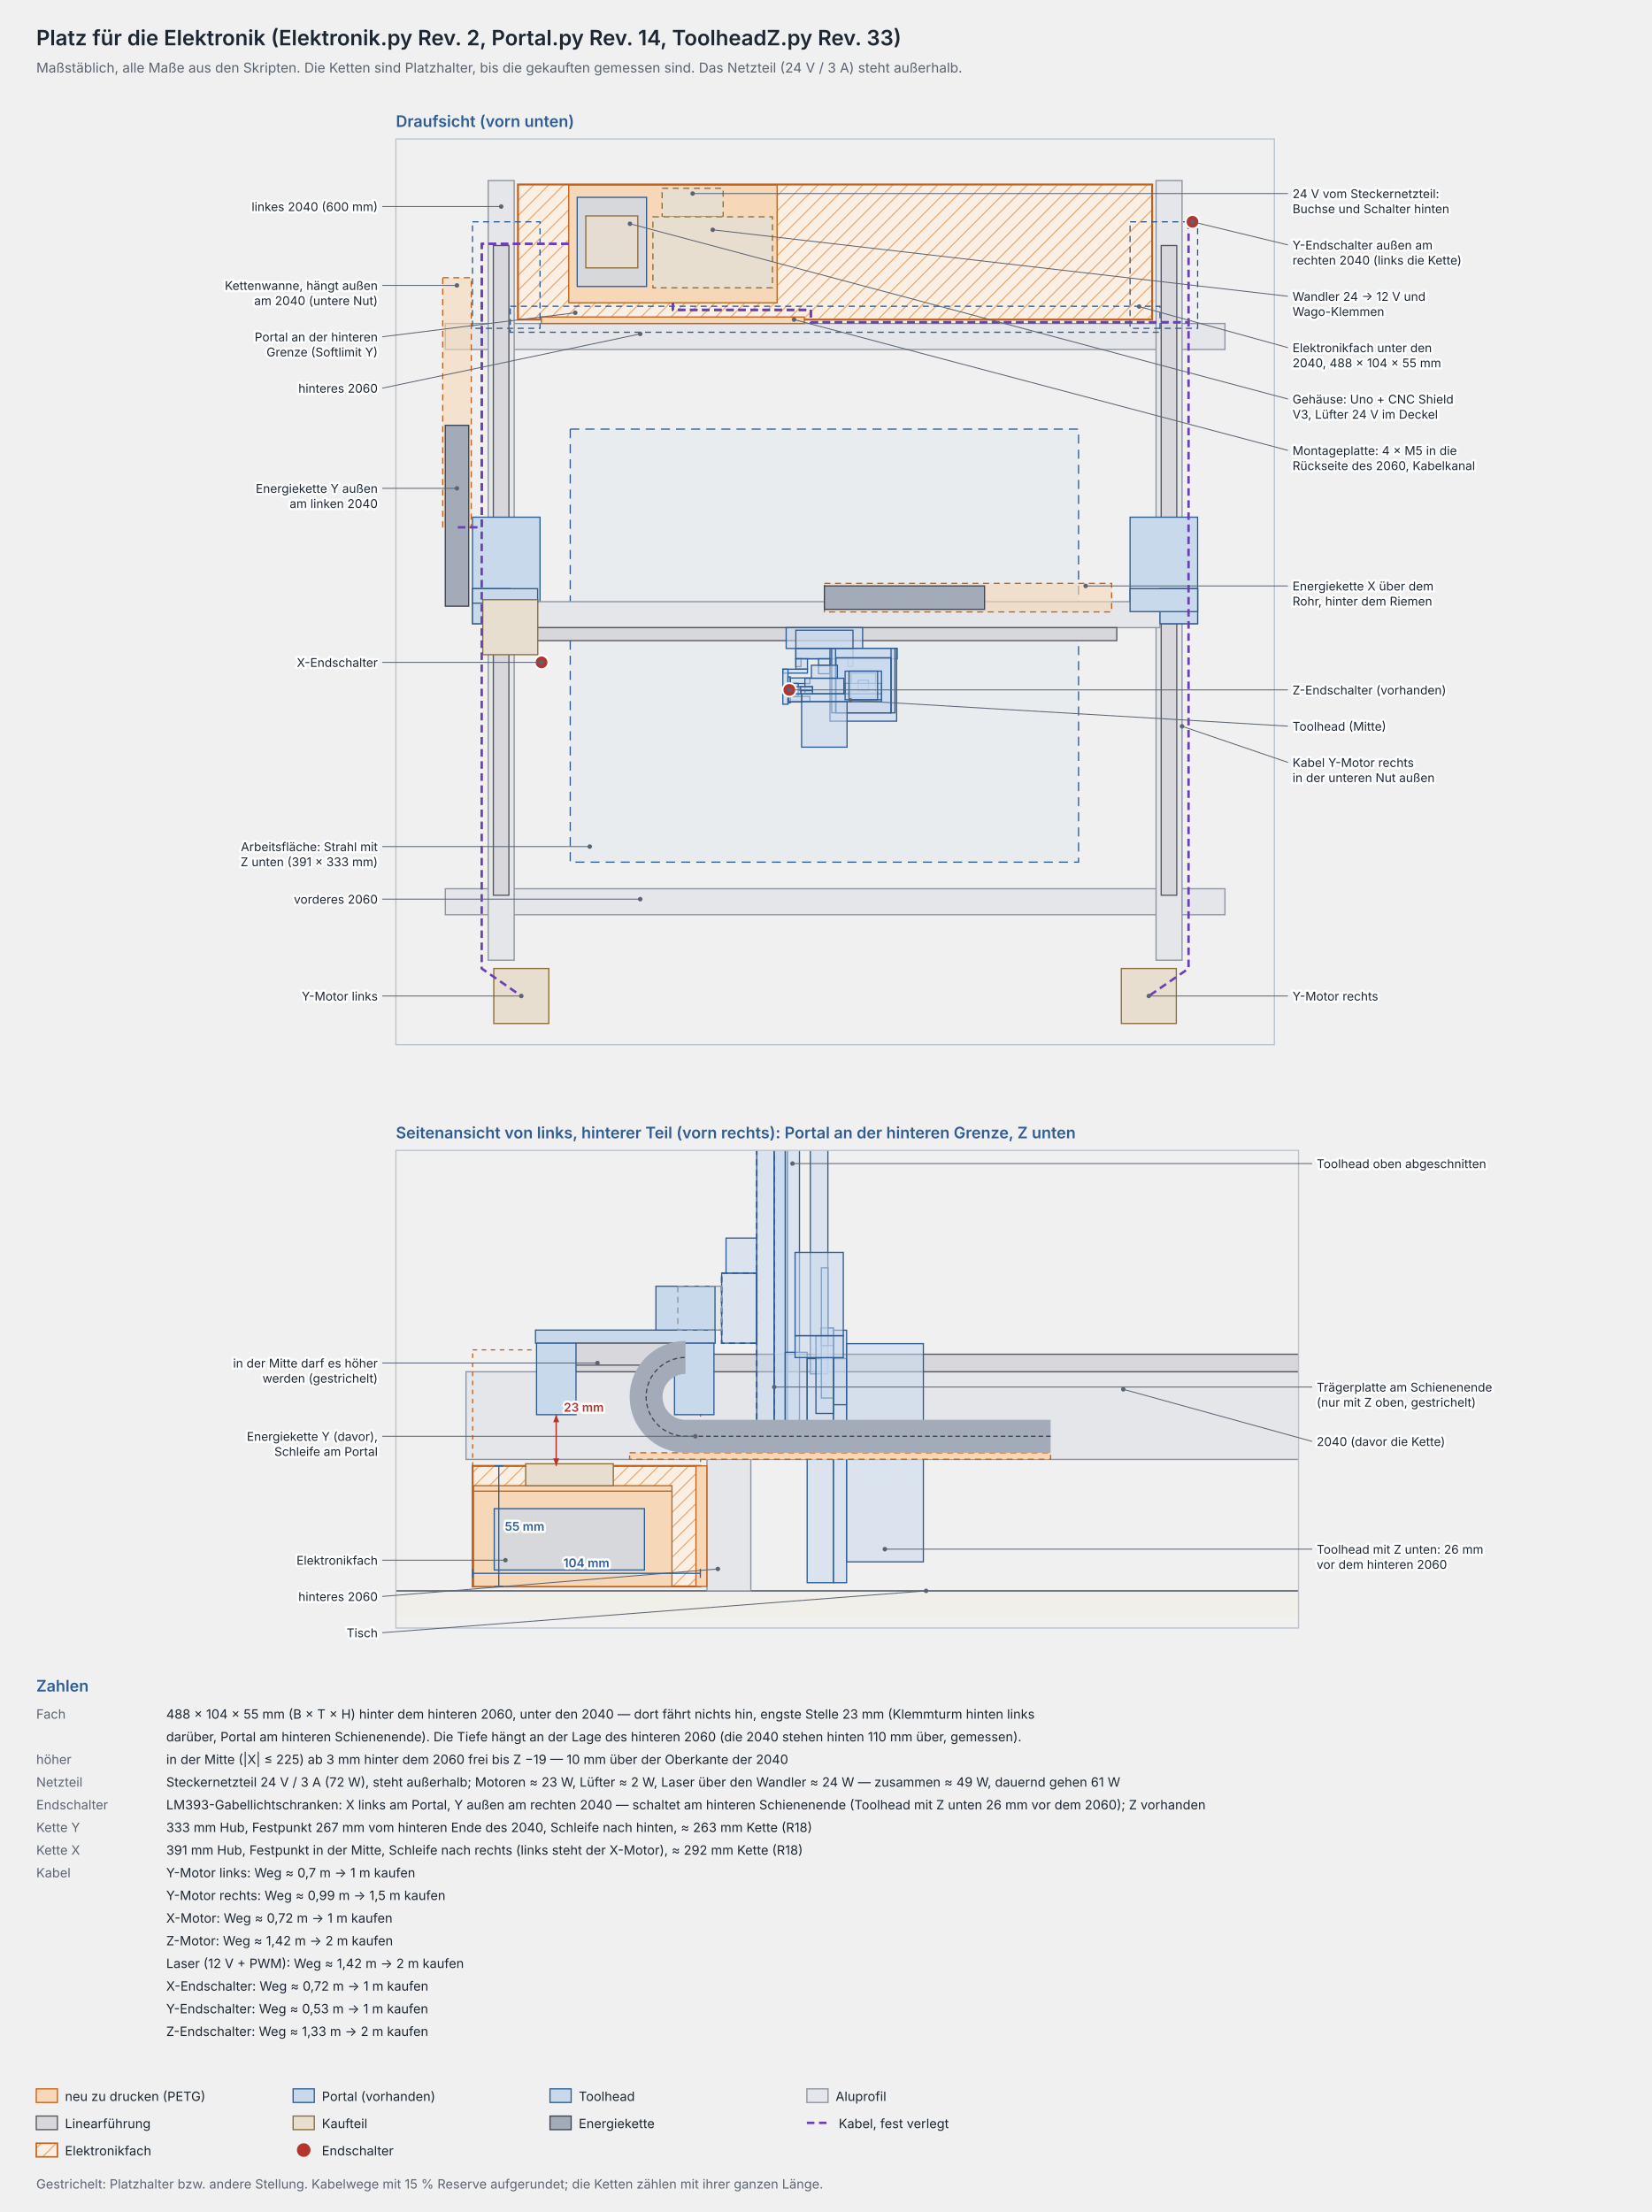
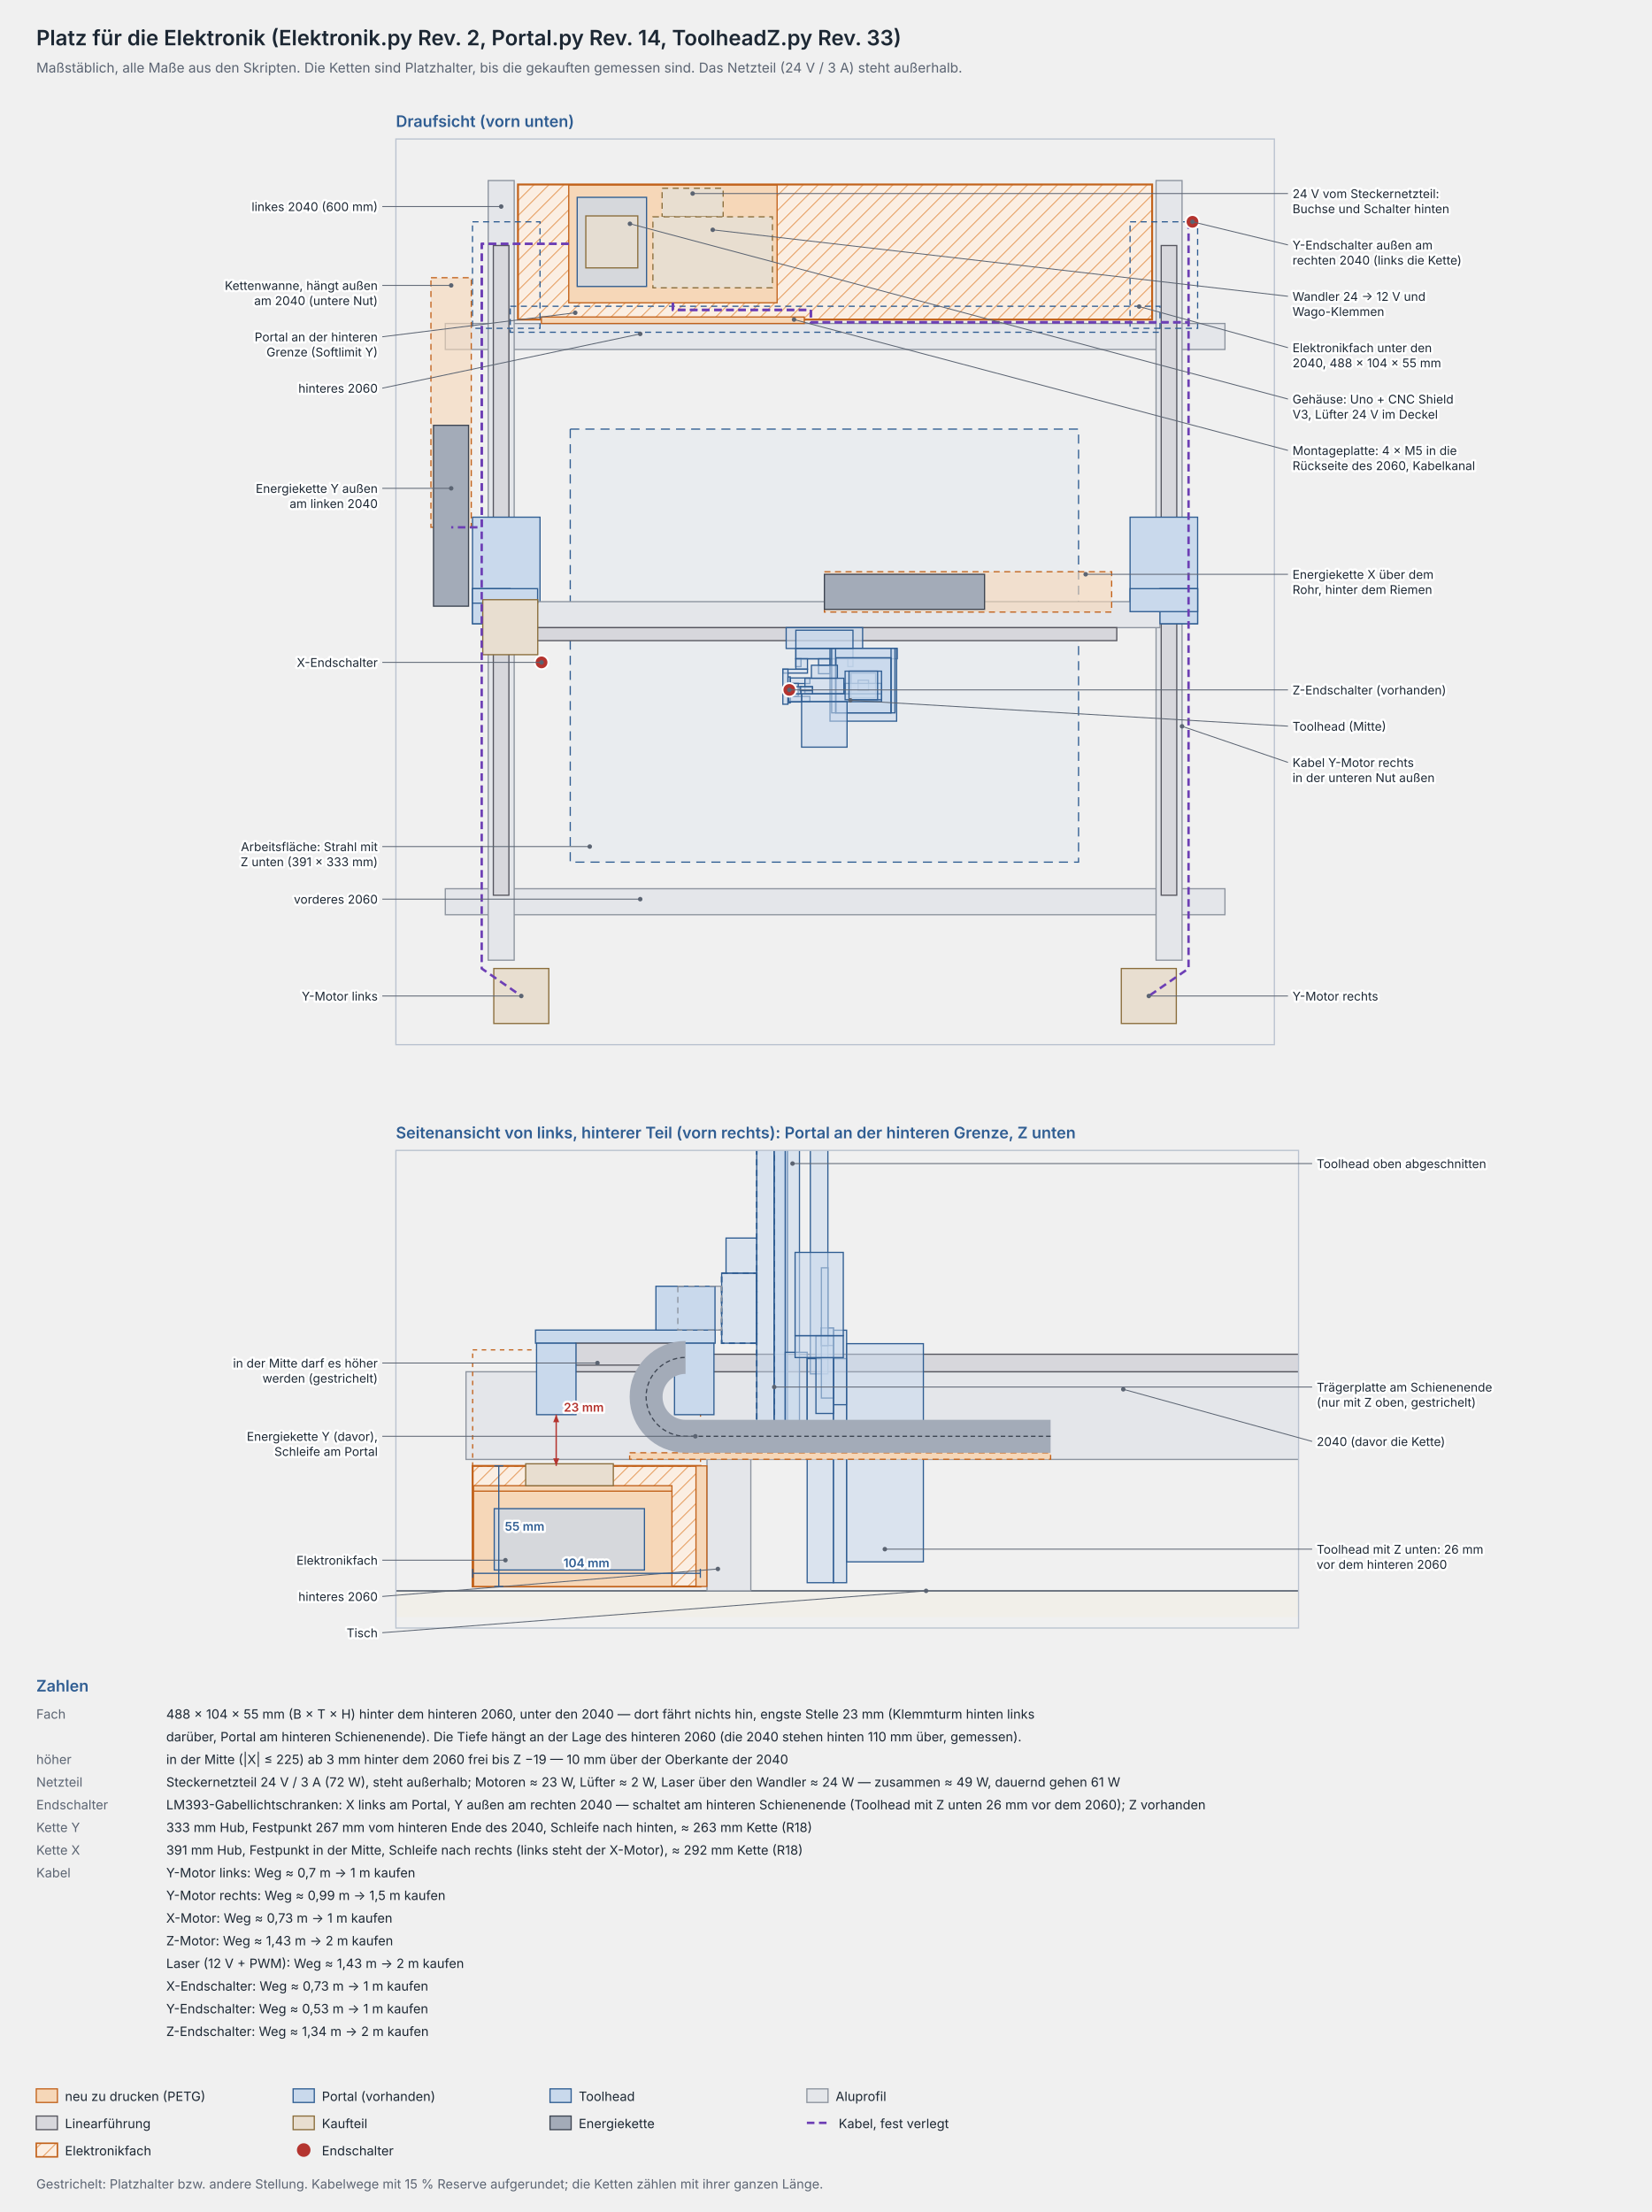
<svg xmlns="http://www.w3.org/2000/svg" width="1093" height="1464" viewBox="0 0 1093 1464" font-family="Inter, Helvetica, Arial, sans-serif">
  <defs>
    <pattern id="schraffur" width="7" height="7" patternUnits="userSpaceOnUse" patternTransform="rotate(45)">
      <rect width="7" height="7" fill="#fbeee2" />
      <line x1="0" y1="0" x2="0" y2="7" stroke="#e8a871" stroke-width="1.4" />
    </pattern>
  </defs>
  <text x="24.0" y="30.0" font-size="14" fill="#1c2733" text-anchor="start" font-weight="600">Platz für die Elektronik (Elektronik.py Rev. 2, Portal.py Rev. 14, ToolheadZ.py Rev. 33)</text>
  <text x="24.0" y="48.0" font-size="9" fill="#5b6472" text-anchor="start">Maßstäblich, alle Maße aus den Skripten. Die Ketten sind Platzhalter, bis die gekauften gemessen sind. Das Netzteil (24 V / 3 A) steht außerhalb.</text>
  <clipPath id="drauf">
    <rect x="262.0" y="92.0" width="581.4" height="599.4" />
  </clipPath>
  <g clip-path="url(#drauf)">
    <rect x="294.7" y="588.2" width="516.0" height="17.2" fill="#e4e6ea" stroke="#8c939e" stroke-width="0.8" />
    <rect x="294.7" y="214.1" width="516.0" height="17.2" fill="#e4e6ea" stroke="#8c939e" stroke-width="0.8" />
    <rect x="323.1" y="119.5" width="17.2" height="516.0" fill="#e4e6ea" stroke="#8c939e" stroke-width="0.8" />
    <rect x="326.5" y="162.5" width="10.3" height="430.0" fill="#d7d7dc" stroke="#55555e" stroke-width="0.8" />
    <rect x="765.1" y="119.5" width="17.2" height="516.0" fill="#e4e6ea" stroke="#8c939e" stroke-width="0.8" />
    <rect x="768.5" y="162.5" width="10.3" height="430.0" fill="#d7d7dc" stroke="#55555e" stroke-width="0.8" />
    <rect x="342.8" y="122.1" width="419.7" height="89.4" fill="url(#schraffur)" stroke="#c2621b" stroke-width="1.3" />
    <rect x="377.4" y="284.0" width="336.4" height="286.6" fill="#c9d9ec" stroke="#2f5d92" stroke-width="0.8" fill-opacity="0.18" stroke-dasharray="6 4" />
    <rect x="312.7" y="342.3" width="44.7" height="70.5" fill="#c9d9ec" stroke="#2f5d92" stroke-width="0.8" />
    <rect x="747.9" y="342.3" width="44.7" height="70.5" fill="#c9d9ec" stroke="#2f5d92" stroke-width="0.8" />
    <rect x="337.7" y="398.2" width="430.0" height="17.2" fill="#e4e6ea" stroke="#8c939e" stroke-width="0.8" />
    <rect x="352.1" y="415.4" width="387.0" height="8.6" fill="#d7d7dc" stroke="#55555e" stroke-width="0.8" />
    <rect x="312.7" y="389.6" width="24.9" height="23.2" fill="#c9d9ec" stroke="#2f5d92" stroke-width="0.8" />
    <rect x="767.7" y="389.6" width="24.9" height="23.2" fill="#c9d9ec" stroke="#2f5d92" stroke-width="0.8" />
    <rect x="747.9" y="389.6" width="44.7" height="15.2" fill="#c9d9ec" stroke="#2f5d92" stroke-width="0.8" />
    <rect x="312.7" y="389.6" width="43.1" height="9.6" fill="#c9d9ec" stroke="#2f5d92" stroke-width="0.8" />
    <rect x="319.5" y="396.9" width="36.4" height="36.4" fill="#e8ded0" stroke="#8a6d3b" stroke-width="0.8" />
    <rect x="520.3" y="415.4" width="50.6" height="13.8" fill="#c9d9ec" stroke="#2f5d92" stroke-width="0.8" fill-opacity="0.55" />
    <rect x="526.7" y="429.1" width="37.8" height="6.9" fill="#c9d9ec" stroke="#2f5d92" stroke-width="0.8" fill-opacity="0.55" />
    <rect x="526.7" y="429.1" width="67.1" height="6.9" fill="#c9d9ec" stroke="#2f5d92" stroke-width="0.8" fill-opacity="0.55" />
    <rect x="541.7" y="436.0" width="7.7" height="4.3" fill="#c9d9ec" stroke="#2f5d92" stroke-width="0.8" fill-opacity="0.55" />
    <rect x="526.7" y="436.0" width="3.4" height="5.2" fill="#c9d9ec" stroke="#2f5d92" stroke-width="0.8" fill-opacity="0.55" />
    <rect x="561.1" y="436.0" width="3.4" height="5.2" fill="#c9d9ec" stroke="#2f5d92" stroke-width="0.8" fill-opacity="0.55" />
    <rect x="541.7" y="440.3" width="7.7" height="5.6" fill="#c9d9ec" stroke="#2f5d92" stroke-width="0.8" fill-opacity="0.55" />
    <rect x="549.3" y="429.1" width="44.1" height="48.2" fill="#c9d9ec" stroke="#2f5d92" stroke-width="0.8" fill-opacity="0.55" />
    <rect x="550.4" y="429.1" width="2.6" height="42.7" fill="#c9d9ec" stroke="#2f5d92" stroke-width="0.8" fill-opacity="0.55" />
    <rect x="589.7" y="429.1" width="2.6" height="42.7" fill="#c9d9ec" stroke="#2f5d92" stroke-width="0.8" fill-opacity="0.55" />
    <rect x="553.2" y="435.4" width="36.4" height="36.4" fill="#c9d9ec" stroke="#2f5d92" stroke-width="0.8" fill-opacity="0.55" />
    <rect x="526.7" y="436.0" width="7.7" height="6.9" fill="#c9d9ec" stroke="#2f5d92" stroke-width="0.8" fill-opacity="0.55" />
    <rect x="518.1" y="442.9" width="16.3" height="2.6" fill="#c9d9ec" stroke="#2f5d92" stroke-width="0.8" fill-opacity="0.55" />
    <rect x="518.1" y="442.9" width="3.4" height="23.2" fill="#c9d9ec" stroke="#2f5d92" stroke-width="0.8" fill-opacity="0.55" />
    <rect x="521.5" y="448.0" width="1.5" height="17.2" fill="#c9d9ec" stroke="#2f5d92" stroke-width="0.8" fill-opacity="0.55" />
    <rect x="523.1" y="448.7" width="12.9" height="3.7" fill="#c9d9ec" stroke="#2f5d92" stroke-width="0.8" fill-opacity="0.55" />
    <rect x="523.1" y="460.9" width="12.9" height="3.7" fill="#c9d9ec" stroke="#2f5d92" stroke-width="0.8" fill-opacity="0.55" />
    <rect x="523.1" y="452.3" width="5.2" height="8.6" fill="#c9d9ec" stroke="#2f5d92" stroke-width="0.8" fill-opacity="0.55" />
    <rect x="553.2" y="435.4" width="36.4" height="36.4" fill="#c9d9ec" stroke="#2f5d92" stroke-width="0.8" fill-opacity="0.55" />
    <rect x="563.2" y="445.5" width="16.3" height="16.3" fill="#c9d9ec" stroke="#2f5d92" stroke-width="0.8" fill-opacity="0.55" />
    <rect x="526.7" y="417.1" width="37.8" height="12.0" fill="#c9d9ec" stroke="#2f5d92" stroke-width="0.8" fill-opacity="0.55" />
    <rect x="567.9" y="450.2" width="6.9" height="6.9" fill="#c9d9ec" stroke="#2f5d92" stroke-width="0.8" fill-opacity="0.55" />
    <rect x="537.0" y="440.3" width="17.2" height="8.6" fill="#c9d9ec" stroke="#2f5d92" stroke-width="0.8" fill-opacity="0.55" />
    <rect x="532.7" y="448.9" width="25.8" height="10.3" fill="#c9d9ec" stroke="#2f5d92" stroke-width="0.8" fill-opacity="0.55" />
    <rect x="530.5" y="459.2" width="52.9" height="5.2" fill="#c9d9ec" stroke="#2f5d92" stroke-width="0.8" fill-opacity="0.55" />
    <rect x="521.9" y="459.2" width="8.6" height="5.2" fill="#c9d9ec" stroke="#2f5d92" stroke-width="0.8" fill-opacity="0.55" />
    <rect x="521.9" y="454.5" width="8.2" height="4.7" fill="#c9d9ec" stroke="#2f5d92" stroke-width="0.8" fill-opacity="0.55" />
    <rect x="530.1" y="454.5" width="7.6" height="4.7" fill="#c9d9ec" stroke="#2f5d92" stroke-width="0.8" fill-opacity="0.55" />
    <rect x="529.5" y="454.5" width="8.2" height="2.6" fill="#c9d9ec" stroke="#2f5d92" stroke-width="0.8" fill-opacity="0.55" />
    <rect x="559.3" y="452.3" width="24.1" height="6.9" fill="#c9d9ec" stroke="#2f5d92" stroke-width="0.8" fill-opacity="0.55" />
    <rect x="559.3" y="444.2" width="24.1" height="18.9" fill="#c9d9ec" stroke="#2f5d92" stroke-width="0.8" fill-opacity="0.55" />
    <rect x="561.9" y="444.2" width="18.9" height="18.9" fill="#c9d9ec" stroke="#2f5d92" stroke-width="0.8" fill-opacity="0.55" />
    <rect x="530.5" y="464.4" width="30.1" height="30.1" fill="#c9d9ec" stroke="#2f5d92" stroke-width="0.8" fill-opacity="0.55" />
    <rect x="337.7" y="202.7" width="430.0" height="17.2" fill="none" stroke="#2f5d92" stroke-width="0.8" stroke-dasharray="4 3" />
    <rect x="312.7" y="146.8" width="44.7" height="70.5" fill="none" stroke="#2f5d92" stroke-width="0.8" stroke-dasharray="4 3" />
    <rect x="747.9" y="146.8" width="44.7" height="70.5" fill="none" stroke="#2f5d92" stroke-width="0.8" stroke-dasharray="4 3" />
    <rect x="326.8" y="641.0" width="36.4" height="36.4" fill="#e8ded0" stroke="#8a6d3b" stroke-width="0.8" />
    <rect x="742.1" y="641.0" width="36.4" height="36.4" fill="#e8ded0" stroke="#8a6d3b" stroke-width="0.8" />
-     <rect x="293.0" y="183.8" width="18.9" height="165.2" fill="#f6d7b8" stroke="#c2621b" stroke-width="0.8" stroke-dasharray="4 3" fill-opacity="0.6" />
-     <rect x="294.7" y="281.5" width="15.5" height="119.7" fill="#a3abb8" stroke="#3d4552" stroke-width="0.8" />
-     <rect x="545.6" y="386.1" width="190.1" height="18.9" fill="#f6d7b8" stroke="#c2621b" stroke-width="0.8" stroke-dasharray="4 3" fill-opacity="0.6" />
-     <rect x="545.6" y="387.8" width="106.0" height="15.5" fill="#a3abb8" stroke="#3d4552" stroke-width="0.8" />
+     <rect x="285.2" y="183.8" width="26.7" height="165.2" fill="#f6d7b8" stroke="#c2621b" stroke-width="0.8" stroke-dasharray="4 3" fill-opacity="0.6" />
+     <rect x="286.9" y="281.5" width="23.2" height="119.7" fill="#a3abb8" stroke="#3d4552" stroke-width="0.8" />
+     <rect x="545.6" y="378.4" width="190.1" height="26.7" fill="#f6d7b8" stroke="#c2621b" stroke-width="0.8" stroke-dasharray="4 3" fill-opacity="0.6" />
+     <rect x="545.6" y="380.1" width="106.0" height="23.2" fill="#a3abb8" stroke="#3d4552" stroke-width="0.8" />
    <rect x="358.3" y="209.8" width="174.0" height="4.3" fill="#f6d7b8" stroke="#c2621b" stroke-width="0.8" />
    <rect x="376.4" y="122.5" width="137.9" height="77.9" fill="#f6d7b8" stroke="#c2621b" stroke-width="0.8" />
    <rect x="382.0" y="130.6" width="45.9" height="59.0" fill="#c9d9ec" stroke="#2f5d92" stroke-width="0.8" fill-opacity="0.7" />
    <rect x="438.2" y="124.6" width="40.4" height="18.9" fill="#e8ded0" stroke="#8a6d3b" stroke-width="0.8" stroke-dasharray="4 3" />
    <rect x="432.1" y="143.5" width="79.1" height="47.0" fill="#e8ded0" stroke="#8a6d3b" stroke-width="0.8" stroke-dasharray="4 3" />
    <rect x="387.7" y="142.9" width="34.4" height="34.4" fill="#e8ded0" stroke="#8a6d3b" stroke-width="0.8" fill-opacity="0.85" />
    <polyline points="376.4,161.4 318.8,161.4 318.8,161.4 318.8,641.0 345.0,659.2" fill="none" stroke="#6d3fb5" stroke-width="1.6" stroke-dasharray="5 3" stroke-linejoin="round" />
    <polyline points="445.3,200.4 445.3,205.1 536.6,205.1 536.6,213.3 786.6,213.3 786.6,213.3 786.6,641.0 760.3,659.2" fill="none" stroke="#6d3fb5" stroke-width="1.6" stroke-dasharray="5 3" stroke-linejoin="round" />
    <polyline points="445.3,200.4 445.3,205.1 536.6,205.1 536.6,213.3 786.6,213.3 786.6,213.3 786.6,146.8" fill="none" stroke="#6d3fb5" stroke-width="1.6" stroke-dasharray="5 3" stroke-linejoin="round" />
-     <polyline points="376.4,161.4 318.8,161.4 318.8,161.4 318.8,349.0 302.4,349.0" fill="none" stroke="#6d3fb5" stroke-width="1.6" stroke-dasharray="5 3" stroke-linejoin="round" />
+     <polyline points="376.4,161.4 318.8,161.4 318.8,161.4 318.8,349.0 298.6,349.0" fill="none" stroke="#6d3fb5" stroke-width="1.6" stroke-dasharray="5 3" stroke-linejoin="round" />
    <circle cx="358.4" cy="438.4" r="4.5" fill="#b4342f" stroke="#ffffff" stroke-width="1.2" />
    <circle cx="789.2" cy="146.8" r="4.5" fill="#b4342f" stroke="#ffffff" stroke-width="1.2" />
    <circle cx="522.4" cy="456.6" r="4.5" fill="#b4342f" stroke="#ffffff" stroke-width="1.2" />
  </g>
  <rect x="262.0" y="92.0" width="581.4" height="599.4" fill="none" stroke="#b9c2cf" stroke-width="0.8" />
  <text x="262.0" y="84.0" font-size="10.5" fill="#2f5d92" text-anchor="start" font-weight="600">Draufsicht (vorn unten)</text>
  <line x1="331.7" y1="136.7" x2="253.0" y2="136.7" stroke="#5b6472" stroke-width="0.6" />
  <circle cx="331.7" cy="136.7" r="1.5" fill="#5b6472" />
  <text x="250.0" y="139.7" font-size="8.0" fill="#1c2733" text-anchor="end" stroke="#ffffff" stroke-width="3" stroke-linejoin="round" paint-order="stroke">linkes 2040 (600 mm)</text>
-   <line x1="302.4" y1="188.9" x2="253.0" y2="188.9" stroke="#5b6472" stroke-width="0.6" />
-   <circle cx="302.4" cy="188.9" r="1.5" fill="#5b6472" />
+   <line x1="298.6" y1="188.9" x2="253.0" y2="188.9" stroke="#5b6472" stroke-width="0.6" />
+   <circle cx="298.6" cy="188.9" r="1.5" fill="#5b6472" />
  <text x="250.0" y="191.9" font-size="8.0" fill="#1c2733" text-anchor="end" stroke="#ffffff" stroke-width="3" stroke-linejoin="round" paint-order="stroke">Kettenwanne, hängt außen</text>
  <text x="250.0" y="201.9" font-size="8.0" fill="#1c2733" text-anchor="end" stroke="#ffffff" stroke-width="3" stroke-linejoin="round" paint-order="stroke">am 2040 (untere Nut)</text>
  <line x1="380.7" y1="207.0" x2="253.0" y2="222.9" stroke="#5b6472" stroke-width="0.6" />
  <circle cx="380.7" cy="207.0" r="1.5" fill="#5b6472" />
  <text x="250.0" y="225.9" font-size="8.0" fill="#1c2733" text-anchor="end" stroke="#ffffff" stroke-width="3" stroke-linejoin="round" paint-order="stroke">Portal an der hinteren</text>
  <text x="250.0" y="235.9" font-size="8.0" fill="#1c2733" text-anchor="end" stroke="#ffffff" stroke-width="3" stroke-linejoin="round" paint-order="stroke">Grenze (Softlimit Y)</text>
  <line x1="423.7" y1="221.0" x2="253.0" y2="256.9" stroke="#5b6472" stroke-width="0.6" />
  <circle cx="423.7" cy="221.0" r="1.5" fill="#5b6472" />
  <text x="250.0" y="259.9" font-size="8.0" fill="#1c2733" text-anchor="end" stroke="#ffffff" stroke-width="3" stroke-linejoin="round" paint-order="stroke">hinteres 2060</text>
-   <line x1="302.4" y1="323.2" x2="253.0" y2="323.2" stroke="#5b6472" stroke-width="0.6" />
-   <circle cx="302.4" cy="323.2" r="1.5" fill="#5b6472" />
+   <line x1="298.6" y1="323.2" x2="253.0" y2="323.2" stroke="#5b6472" stroke-width="0.6" />
+   <circle cx="298.6" cy="323.2" r="1.5" fill="#5b6472" />
  <text x="250.0" y="326.2" font-size="8.0" fill="#1c2733" text-anchor="end" stroke="#ffffff" stroke-width="3" stroke-linejoin="round" paint-order="stroke">Energiekette Y außen</text>
  <text x="250.0" y="336.2" font-size="8.0" fill="#1c2733" text-anchor="end" stroke="#ffffff" stroke-width="3" stroke-linejoin="round" paint-order="stroke">am linken 2040</text>
  <line x1="358.4" y1="438.4" x2="253.0" y2="438.4" stroke="#5b6472" stroke-width="0.6" />
  <circle cx="358.4" cy="438.4" r="1.5" fill="#5b6472" />
  <text x="250.0" y="441.4" font-size="8.0" fill="#1c2733" text-anchor="end" stroke="#ffffff" stroke-width="3" stroke-linejoin="round" paint-order="stroke">X-Endschalter</text>
  <line x1="390.3" y1="560.3" x2="253.0" y2="560.3" stroke="#5b6472" stroke-width="0.6" />
  <circle cx="390.3" cy="560.3" r="1.5" fill="#5b6472" />
  <text x="250.0" y="563.3" font-size="8.0" fill="#1c2733" text-anchor="end" stroke="#ffffff" stroke-width="3" stroke-linejoin="round" paint-order="stroke">Arbeitsfläche: Strahl mit</text>
  <text x="250.0" y="573.3" font-size="8.0" fill="#1c2733" text-anchor="end" stroke="#ffffff" stroke-width="3" stroke-linejoin="round" paint-order="stroke">Z unten (391 × 333 mm)</text>
  <line x1="423.7" y1="595.1" x2="253.0" y2="595.1" stroke="#5b6472" stroke-width="0.6" />
  <circle cx="423.7" cy="595.1" r="1.5" fill="#5b6472" />
  <text x="250.0" y="598.1" font-size="8.0" fill="#1c2733" text-anchor="end" stroke="#ffffff" stroke-width="3" stroke-linejoin="round" paint-order="stroke">vorderes 2060</text>
  <line x1="345.0" y1="659.2" x2="253.0" y2="659.2" stroke="#5b6472" stroke-width="0.6" />
  <circle cx="345.0" cy="659.2" r="1.5" fill="#5b6472" />
  <text x="250.0" y="662.2" font-size="8.0" fill="#1c2733" text-anchor="end" stroke="#ffffff" stroke-width="3" stroke-linejoin="round" paint-order="stroke">Y-Motor links</text>
  <line x1="458.4" y1="128.1" x2="852.4" y2="128.1" stroke="#5b6472" stroke-width="0.6" />
  <circle cx="458.4" cy="128.1" r="1.5" fill="#5b6472" />
  <text x="855.4" y="131.1" font-size="8.0" fill="#1c2733" text-anchor="start" stroke="#ffffff" stroke-width="3" stroke-linejoin="round" paint-order="stroke">24 V vom Steckernetzteil:</text>
  <text x="855.4" y="141.1" font-size="8.0" fill="#1c2733" text-anchor="start" stroke="#ffffff" stroke-width="3" stroke-linejoin="round" paint-order="stroke">Buchse und Schalter hinten</text>
  <line x1="789.2" y1="146.8" x2="852.4" y2="162.1" stroke="#5b6472" stroke-width="0.6" />
  <circle cx="789.2" cy="146.8" r="1.5" fill="#5b6472" />
  <text x="855.4" y="165.1" font-size="8.0" fill="#1c2733" text-anchor="start" stroke="#ffffff" stroke-width="3" stroke-linejoin="round" paint-order="stroke">Y-Endschalter außen am</text>
  <text x="855.4" y="175.1" font-size="8.0" fill="#1c2733" text-anchor="start" stroke="#ffffff" stroke-width="3" stroke-linejoin="round" paint-order="stroke">rechten 2040 (links die Kette)</text>
  <line x1="471.7" y1="152.1" x2="852.4" y2="196.1" stroke="#5b6472" stroke-width="0.6" />
  <circle cx="471.7" cy="152.1" r="1.5" fill="#5b6472" />
  <text x="855.4" y="199.1" font-size="8.0" fill="#1c2733" text-anchor="start" stroke="#ffffff" stroke-width="3" stroke-linejoin="round" paint-order="stroke">Wandler 24 → 12 V und</text>
  <text x="855.4" y="209.1" font-size="8.0" fill="#1c2733" text-anchor="start" stroke="#ffffff" stroke-width="3" stroke-linejoin="round" paint-order="stroke">Wago-Klemmen</text>
  <line x1="753.9" y1="202.9" x2="852.4" y2="230.1" stroke="#5b6472" stroke-width="0.6" />
  <circle cx="753.9" cy="202.9" r="1.5" fill="#5b6472" />
  <text x="855.4" y="233.1" font-size="8.0" fill="#1c2733" text-anchor="start" stroke="#ffffff" stroke-width="3" stroke-linejoin="round" paint-order="stroke">Elektronikfach unter den</text>
  <text x="855.4" y="243.1" font-size="8.0" fill="#1c2733" text-anchor="start" stroke="#ffffff" stroke-width="3" stroke-linejoin="round" paint-order="stroke">2040, 488 × 104 × 55 mm</text>
  <line x1="416.9" y1="148.1" x2="852.4" y2="264.1" stroke="#5b6472" stroke-width="0.6" />
  <circle cx="416.9" cy="148.1" r="1.5" fill="#5b6472" />
  <text x="855.4" y="267.1" font-size="8.0" fill="#1c2733" text-anchor="start" stroke="#ffffff" stroke-width="3" stroke-linejoin="round" paint-order="stroke">Gehäuse: Uno + CNC Shield</text>
  <text x="855.4" y="277.1" font-size="8.0" fill="#1c2733" text-anchor="start" stroke="#ffffff" stroke-width="3" stroke-linejoin="round" paint-order="stroke">V3, Lüfter 24 V im Deckel</text>
  <line x1="525.5" y1="211.5" x2="852.4" y2="298.1" stroke="#5b6472" stroke-width="0.6" />
  <circle cx="525.5" cy="211.5" r="1.5" fill="#5b6472" />
  <text x="855.4" y="301.1" font-size="8.0" fill="#1c2733" text-anchor="start" stroke="#ffffff" stroke-width="3" stroke-linejoin="round" paint-order="stroke">Montageplatte: 4 × M5 in die</text>
  <text x="855.4" y="311.1" font-size="8.0" fill="#1c2733" text-anchor="start" stroke="#ffffff" stroke-width="3" stroke-linejoin="round" paint-order="stroke">Rückseite des 2060, Kabelkanal</text>
-   <line x1="718.5" y1="387.8" x2="852.4" y2="387.8" stroke="#5b6472" stroke-width="0.6" />
-   <circle cx="718.5" cy="387.8" r="1.5" fill="#5b6472" />
-   <text x="855.4" y="390.8" font-size="8.0" fill="#1c2733" text-anchor="start" stroke="#ffffff" stroke-width="3" stroke-linejoin="round" paint-order="stroke">Energiekette X über dem</text>
-   <text x="855.4" y="400.8" font-size="8.0" fill="#1c2733" text-anchor="start" stroke="#ffffff" stroke-width="3" stroke-linejoin="round" paint-order="stroke">Rohr, hinter dem Riemen</text>
+   <line x1="718.5" y1="380.1" x2="852.4" y2="380.1" stroke="#5b6472" stroke-width="0.6" />
+   <circle cx="718.5" cy="380.1" r="1.5" fill="#5b6472" />
+   <text x="855.4" y="383.1" font-size="8.0" fill="#1c2733" text-anchor="start" stroke="#ffffff" stroke-width="3" stroke-linejoin="round" paint-order="stroke">Energiekette X über dem</text>
+   <text x="855.4" y="393.1" font-size="8.0" fill="#1c2733" text-anchor="start" stroke="#ffffff" stroke-width="3" stroke-linejoin="round" paint-order="stroke">Rohr, hinter dem Riemen</text>
  <line x1="522.4" y1="456.6" x2="852.4" y2="456.6" stroke="#5b6472" stroke-width="0.6" />
  <circle cx="522.4" cy="456.6" r="1.5" fill="#5b6472" />
  <text x="855.4" y="459.6" font-size="8.0" fill="#1c2733" text-anchor="start" stroke="#ffffff" stroke-width="3" stroke-linejoin="round" paint-order="stroke">Z-Endschalter (vorhanden)</text>
  <line x1="562.8" y1="463.5" x2="852.4" y2="480.6" stroke="#5b6472" stroke-width="0.6" />
  <circle cx="562.8" cy="463.5" r="1.5" fill="#5b6472" />
  <text x="855.4" y="483.6" font-size="8.0" fill="#1c2733" text-anchor="start" stroke="#ffffff" stroke-width="3" stroke-linejoin="round" paint-order="stroke">Toolhead (Mitte)</text>
  <line x1="782.3" y1="480.7" x2="852.4" y2="504.6" stroke="#5b6472" stroke-width="0.6" />
  <circle cx="782.3" cy="480.7" r="1.5" fill="#5b6472" />
  <text x="855.4" y="507.6" font-size="8.0" fill="#1c2733" text-anchor="start" stroke="#ffffff" stroke-width="3" stroke-linejoin="round" paint-order="stroke">Kabel Y-Motor rechts</text>
  <text x="855.4" y="517.6" font-size="8.0" fill="#1c2733" text-anchor="start" stroke="#ffffff" stroke-width="3" stroke-linejoin="round" paint-order="stroke">in der unteren Nut außen</text>
  <line x1="760.3" y1="659.2" x2="852.4" y2="659.2" stroke="#5b6472" stroke-width="0.6" />
  <circle cx="760.3" cy="659.2" r="1.5" fill="#5b6472" />
  <text x="855.4" y="662.2" font-size="8.0" fill="#1c2733" text-anchor="start" stroke="#ffffff" stroke-width="3" stroke-linejoin="round" paint-order="stroke">Y-Motor rechts</text>
  <clipPath id="seite">
    <rect x="262.0" y="761.4" width="597.4" height="316.1" />
  </clipPath>
  <g clip-path="url(#seite)">
    <rect x="254.8" y="1052.9" width="611.9" height="17.4" fill="#f1efe9" stroke="none" stroke-width="0.8" />
    <line x1="262.0" y1="1052.9" x2="859.4" y2="1052.9" stroke="#5b6472" stroke-width="1.0" />
    <rect x="308.4" y="907.9" width="870.0" height="58.0" fill="#e4e6ea" stroke="#8c939e" stroke-width="0.8" />
    <rect x="380.9" y="896.3" width="725.0" height="11.6" fill="#d7d7dc" stroke="#55555e" stroke-width="0.8" />
    <rect x="1098.7" y="965.9" width="29.0" height="87.0" fill="#e4e6ea" stroke="#8c939e" stroke-width="0.8" />
    <rect x="467.9" y="965.9" width="29.0" height="87.0" fill="#e4e6ea" stroke="#8c939e" stroke-width="0.8" />
    <rect x="1187.6" y="944.1" width="61.3" height="53.7" fill="#e8ded0" stroke="#8a6d3b" stroke-width="0.8" />
    <rect x="312.8" y="970.2" width="150.8" height="79.8" fill="url(#schraffur)" stroke="#c2621b" stroke-width="1.3" />
    <rect x="312.8" y="893.4" width="150.8" height="76.9" fill="none" stroke="#c2621b" stroke-width="0.8" stroke-dasharray="3 3" />
    <rect x="460.6" y="970.2" width="7.2" height="79.8" fill="#f6d7b8" stroke="#c2621b" stroke-width="0.8" />
    <rect x="313.4" y="986.9" width="131.3" height="63.1" fill="#f6d7b8" stroke="#c2621b" stroke-width="0.8" />
    <rect x="313.4" y="983.3" width="131.3" height="3.6" fill="#f6d7b8" stroke="#c2621b" stroke-width="0.8" />
    <rect x="327.1" y="998.5" width="99.4" height="40.6" fill="#c9d9ec" stroke="#2f5d92" stroke-width="0.8" fill-opacity="0.7" />
    <rect x="347.9" y="968.8" width="58.0" height="14.5" fill="#e8ded0" stroke="#8a6d3b" stroke-width="0.8" />
    <rect x="354.4" y="880.3" width="118.9" height="8.7" fill="#c9d9ec" stroke="#2f5d92" stroke-width="0.8" />
    <rect x="448.6" y="851.3" width="29.0" height="29.0" fill="#e4e6ea" stroke="#8c939e" stroke-width="0.8" />
    <rect x="380.9" y="889.0" width="65.8" height="14.5" fill="#d7d7dc" stroke="#55555e" stroke-width="0.8" />
    <rect x="355.1" y="889.0" width="26.1" height="47.3" fill="#c9d9ec" stroke="#2f5d92" stroke-width="0.8" />
    <rect x="446.4" y="889.0" width="26.1" height="47.3" fill="#c9d9ec" stroke="#2f5d92" stroke-width="0.8" />
    <rect x="434.1" y="851.3" width="39.1" height="29.0" fill="#c9d9ec" stroke="#2f5d92" stroke-width="0.8" />
    <rect x="477.6" y="842.6" width="23.2" height="46.4" fill="#c9d9ec" stroke="#2f5d92" stroke-width="0.8" fill-opacity="0.55" />
    <rect x="500.8" y="699.1" width="11.6" height="262.5" fill="#c9d9ec" stroke="#2f5d92" stroke-width="0.8" fill-opacity="0.55" />
    <rect x="500.8" y="655.6" width="11.6" height="43.5" fill="#c9d9ec" stroke="#2f5d92" stroke-width="0.8" fill-opacity="0.55" />
    <rect x="512.4" y="662.8" width="7.2" height="290.0" fill="#c9d9ec" stroke="#2f5d92" stroke-width="0.8" fill-opacity="0.55" />
    <rect x="512.4" y="655.6" width="8.7" height="306.0" fill="#c9d9ec" stroke="#2f5d92" stroke-width="0.8" fill-opacity="0.55" />
    <rect x="512.4" y="655.6" width="8.7" height="306.0" fill="#c9d9ec" stroke="#2f5d92" stroke-width="0.8" fill-opacity="0.55" />
    <rect x="519.7" y="662.8" width="9.4" height="290.0" fill="#c9d9ec" stroke="#2f5d92" stroke-width="0.8" fill-opacity="0.55" />
    <rect x="500.8" y="644.0" width="81.2" height="11.6" fill="#c9d9ec" stroke="#2f5d92" stroke-width="0.8" fill-opacity="0.55" />
    <rect x="500.8" y="639.6" width="72.0" height="4.3" fill="#c9d9ec" stroke="#2f5d92" stroke-width="0.8" fill-opacity="0.55" />
    <rect x="500.8" y="639.6" width="72.0" height="4.3" fill="#c9d9ec" stroke="#2f5d92" stroke-width="0.8" fill-opacity="0.55" />
    <rect x="511.5" y="629.5" width="61.3" height="14.5" fill="#c9d9ec" stroke="#2f5d92" stroke-width="0.8" fill-opacity="0.55" />
    <rect x="512.4" y="671.5" width="11.6" height="50.8" fill="#c9d9ec" stroke="#2f5d92" stroke-width="0.8" fill-opacity="0.55" />
    <rect x="524.0" y="677.3" width="4.4" height="50.8" fill="#c9d9ec" stroke="#2f5d92" stroke-width="0.8" fill-opacity="0.55" />
    <rect x="524.0" y="677.3" width="39.1" height="50.8" fill="#c9d9ec" stroke="#2f5d92" stroke-width="0.8" fill-opacity="0.55" />
    <rect x="532.7" y="684.6" width="29.0" height="36.2" fill="#c9d9ec" stroke="#2f5d92" stroke-width="0.8" fill-opacity="0.55" />
    <rect x="533.8" y="710.7" width="6.2" height="8.7" fill="#c9d9ec" stroke="#2f5d92" stroke-width="0.8" fill-opacity="0.55" />
    <rect x="554.5" y="710.7" width="6.2" height="8.7" fill="#c9d9ec" stroke="#2f5d92" stroke-width="0.8" fill-opacity="0.55" />
    <rect x="540.0" y="710.7" width="14.5" height="8.7" fill="#c9d9ec" stroke="#2f5d92" stroke-width="0.8" fill-opacity="0.55" />
    <rect x="511.5" y="571.5" width="61.3" height="58.0" fill="#c9d9ec" stroke="#2f5d92" stroke-width="0.8" fill-opacity="0.55" />
    <rect x="528.4" y="652.7" width="27.5" height="36.2" fill="#c9d9ec" stroke="#2f5d92" stroke-width="0.8" fill-opacity="0.55" />
    <rect x="480.5" y="819.4" width="20.3" height="23.2" fill="#c9d9ec" stroke="#2f5d92" stroke-width="0.8" fill-opacity="0.55" />
    <rect x="536.3" y="677.3" width="11.6" height="232.0" fill="#c9d9ec" stroke="#2f5d92" stroke-width="0.8" fill-opacity="0.55" />
    <rect x="519.7" y="895.0" width="14.5" height="57.9" fill="#c9d9ec" stroke="#2f5d92" stroke-width="0.8" fill-opacity="0.55" />
    <rect x="534.2" y="899.2" width="17.4" height="148.3" fill="#c9d9ec" stroke="#2f5d92" stroke-width="0.8" fill-opacity="0.55" />
    <rect x="551.6" y="899.2" width="8.7" height="148.3" fill="#c9d9ec" stroke="#2f5d92" stroke-width="0.8" fill-opacity="0.55" />
    <rect x="551.6" y="880.4" width="8.7" height="49.3" fill="#c9d9ec" stroke="#2f5d92" stroke-width="0.8" fill-opacity="0.55" />
    <rect x="543.6" y="878.9" width="8.0" height="46.4" fill="#c9d9ec" stroke="#2f5d92" stroke-width="0.8" fill-opacity="0.55" />
    <rect x="543.6" y="878.9" width="8.0" height="11.6" fill="#c9d9ec" stroke="#2f5d92" stroke-width="0.8" fill-opacity="0.55" />
    <rect x="543.6" y="839.1" width="4.4" height="51.5" fill="#c9d9ec" stroke="#2f5d92" stroke-width="0.8" fill-opacity="0.55" />
    <rect x="540.0" y="884.0" width="11.6" height="51.5" fill="#c9d9ec" stroke="#2f5d92" stroke-width="0.8" fill-opacity="0.55" />
    <rect x="526.2" y="884.0" width="31.9" height="14.5" fill="#c9d9ec" stroke="#2f5d92" stroke-width="0.8" fill-opacity="0.55" />
    <rect x="526.2" y="828.9" width="31.9" height="55.1" fill="#c9d9ec" stroke="#2f5d92" stroke-width="0.8" fill-opacity="0.55" />
    <rect x="560.3" y="889.3" width="50.8" height="144.4" fill="#c9d9ec" stroke="#2f5d92" stroke-width="0.8" fill-opacity="0.55" />
    <rect x="477.6" y="842.6" width="23.2" height="46.4" fill="none" stroke="#2f5d92" stroke-width="1.1" stroke-dasharray="4 3" />
    <rect x="500.8" y="699.1" width="11.6" height="262.5" fill="none" stroke="#2f5d92" stroke-width="1.1" stroke-dasharray="4 3" />
    <rect x="448.6" y="851.3" width="29.0" height="29.0" fill="none" stroke="#8c939e" stroke-width="0.8" stroke-dasharray="4 3" />
    <rect x="416.7" y="961.5" width="278.6" height="4.3" fill="#f6d7b8" stroke="#c2621b" stroke-width="0.8" stroke-dasharray="4 3" />
    <path d="M 695.3 950.6 L 453.7 950.6 A 26.1 26.1 0 0 1 453.7 898.4" fill="none" stroke="#a3abb8" stroke-width="21.8" stroke-linecap="butt" />
    <path d="M 695.3 950.6 L 453.7 950.6 A 26.1 26.1 0 0 1 453.7 898.4" fill="none" stroke="#3d4552" stroke-width="0.8" stroke-dasharray="3 2" />
  </g>
  <rect x="262.0" y="761.4" width="597.4" height="316.1" fill="none" stroke="#b9c2cf" stroke-width="0.8" />
  <text x="262.0" y="753.4" font-size="10.5" fill="#2f5d92" text-anchor="start" font-weight="600">Seitenansicht von links, hinterer Teil (vorn rechts): Portal an der hinteren Grenze, Z unten</text>
  <line x1="395.4" y1="902.1" x2="253.0" y2="902.1" stroke="#5b6472" stroke-width="0.6" />
  <circle cx="395.4" cy="902.1" r="1.5" fill="#5b6472" />
  <text x="250.0" y="905.1" font-size="8.0" fill="#1c2733" text-anchor="end" stroke="#ffffff" stroke-width="3" stroke-linejoin="round" paint-order="stroke">in der Mitte darf es höher</text>
  <text x="250.0" y="915.1" font-size="8.0" fill="#1c2733" text-anchor="end" stroke="#ffffff" stroke-width="3" stroke-linejoin="round" paint-order="stroke">werden (gestrichelt)</text>
  <line x1="460.2" y1="950.6" x2="253.0" y2="950.6" stroke="#5b6472" stroke-width="0.6" />
  <circle cx="460.2" cy="950.6" r="1.5" fill="#5b6472" />
  <text x="250.0" y="953.6" font-size="8.0" fill="#1c2733" text-anchor="end" stroke="#ffffff" stroke-width="3" stroke-linejoin="round" paint-order="stroke">Energiekette Y (davor),</text>
  <text x="250.0" y="963.6" font-size="8.0" fill="#1c2733" text-anchor="end" stroke="#ffffff" stroke-width="3" stroke-linejoin="round" paint-order="stroke">Schleife am Portal</text>
  <line x1="334.5" y1="1032.6" x2="253.0" y2="1032.6" stroke="#5b6472" stroke-width="0.6" />
  <circle cx="334.5" cy="1032.6" r="1.5" fill="#5b6472" />
  <text x="250.0" y="1035.6" font-size="8.0" fill="#1c2733" text-anchor="end" stroke="#ffffff" stroke-width="3" stroke-linejoin="round" paint-order="stroke">Elektronikfach</text>
  <line x1="475.1" y1="1038.4" x2="253.0" y2="1056.6" stroke="#5b6472" stroke-width="0.6" />
  <circle cx="475.1" cy="1038.4" r="1.5" fill="#5b6472" />
  <text x="250.0" y="1059.6" font-size="8.0" fill="#1c2733" text-anchor="end" stroke="#ffffff" stroke-width="3" stroke-linejoin="round" paint-order="stroke">hinteres 2060</text>
  <line x1="612.9" y1="1052.9" x2="253.0" y2="1080.6" stroke="#5b6472" stroke-width="0.6" />
  <circle cx="612.9" cy="1052.9" r="1.5" fill="#5b6472" />
  <text x="250.0" y="1083.6" font-size="8.0" fill="#1c2733" text-anchor="end" stroke="#ffffff" stroke-width="3" stroke-linejoin="round" paint-order="stroke">Tisch</text>
  <line x1="524.5" y1="770.1" x2="868.4" y2="770.1" stroke="#5b6472" stroke-width="0.6" />
  <circle cx="524.5" cy="770.1" r="1.5" fill="#5b6472" />
  <text x="871.4" y="773.1" font-size="8.0" fill="#1c2733" text-anchor="start" stroke="#ffffff" stroke-width="3" stroke-linejoin="round" paint-order="stroke">Toolhead oben abgeschnitten</text>
  <line x1="512.4" y1="918.0" x2="868.4" y2="918.0" stroke="#5b6472" stroke-width="0.6" />
  <circle cx="512.4" cy="918.0" r="1.5" fill="#5b6472" />
  <text x="871.4" y="921.0" font-size="8.0" fill="#1c2733" text-anchor="start" stroke="#ffffff" stroke-width="3" stroke-linejoin="round" paint-order="stroke">Trägerplatte am Schienenende</text>
  <text x="871.4" y="931.0" font-size="8.0" fill="#1c2733" text-anchor="start" stroke="#ffffff" stroke-width="3" stroke-linejoin="round" paint-order="stroke">(nur mit Z oben, gestrichelt)</text>
  <line x1="743.4" y1="919.5" x2="868.4" y2="954.0" stroke="#5b6472" stroke-width="0.6" />
  <circle cx="743.4" cy="919.5" r="1.5" fill="#5b6472" />
  <text x="871.4" y="957.0" font-size="8.0" fill="#1c2733" text-anchor="start" stroke="#ffffff" stroke-width="3" stroke-linejoin="round" paint-order="stroke">2040 (davor die Kette)</text>
  <line x1="585.6" y1="1025.3" x2="868.4" y2="1025.3" stroke="#5b6472" stroke-width="0.6" />
  <circle cx="585.6" cy="1025.3" r="1.5" fill="#5b6472" />
  <text x="871.4" y="1028.3" font-size="8.0" fill="#1c2733" text-anchor="start" stroke="#ffffff" stroke-width="3" stroke-linejoin="round" paint-order="stroke">Toolhead mit Z unten: 26 mm</text>
  <text x="871.4" y="1038.3" font-size="8.0" fill="#1c2733" text-anchor="start" stroke="#ffffff" stroke-width="3" stroke-linejoin="round" paint-order="stroke">vor dem hinteren 2060</text>
  <line x1="330.1" y1="1050.0" x2="330.1" y2="970.2" stroke="#2f5d92" stroke-width="0.8" />
  <line x1="327.1" y1="1050.0" x2="333.1" y2="1050.0" stroke="#2f5d92" stroke-width="0.8" />
  <line x1="327.1" y1="970.2" x2="333.1" y2="970.2" stroke="#2f5d92" stroke-width="0.8" />
  <text x="334.1" y="1013.1" font-size="8.0" fill="#2f5d92" text-anchor="start" font-weight="600" stroke="#ffffff" stroke-width="3" stroke-linejoin="round" paint-order="stroke">55 mm</text>
  <line x1="312.8" y1="1041.3" x2="463.5" y2="1041.3" stroke="#2f5d92" stroke-width="0.8" />
  <line x1="312.8" y1="1038.3" x2="312.8" y2="1044.3" stroke="#2f5d92" stroke-width="0.8" />
  <line x1="463.5" y1="1038.3" x2="463.5" y2="1044.3" stroke="#2f5d92" stroke-width="0.8" />
  <text x="388.1" y="1037.3" font-size="8.0" fill="#2f5d92" text-anchor="middle" font-weight="600" stroke="#ffffff" stroke-width="3" stroke-linejoin="round" paint-order="stroke">104 mm</text>
  <line x1="368.1" y1="970.2" x2="368.1" y2="936.3" stroke="#b4342f" stroke-width="0.9" />
  <polygon points="368.1,970.2 366.1,965.2 370.1,965.2" fill="#b4342f" />
  <polygon points="368.1,936.3 370.1,941.3 366.1,941.3" fill="#b4342f" />
  <text x="373.1" y="934.3" font-size="8.0" fill="#b4342f" text-anchor="start" font-weight="600" stroke="#ffffff" stroke-width="3" stroke-linejoin="round" paint-order="stroke">23 mm</text>
  <text x="24.0" y="1119.5" font-size="10.5" fill="#2f5d92" text-anchor="start" font-weight="600">Zahlen</text>
  <text x="24.0" y="1137.5" font-size="8.5" fill="#5b6472" text-anchor="start">Fach</text>
  <text x="110.0" y="1137.5" font-size="8.5" fill="#1c2733" text-anchor="start">488 × 104 × 55 mm (B × T × H) hinter dem hinteren 2060, unter den 2040 — dort fährt nichts hin, engste Stelle 23 mm (Klemmturm hinten links</text>
  <text x="24.0" y="1152.5" font-size="8.5" fill="#5b6472" text-anchor="start" />
  <text x="110.0" y="1152.5" font-size="8.5" fill="#1c2733" text-anchor="start">darüber, Portal am hinteren Schienenende). Die Tiefe hängt an der Lage des hinteren 2060 (die 2040 stehen hinten 110 mm über, gemessen).</text>
  <text x="24.0" y="1167.5" font-size="8.5" fill="#5b6472" text-anchor="start">höher</text>
  <text x="110.0" y="1167.5" font-size="8.5" fill="#1c2733" text-anchor="start">in der Mitte (|X| ≤ 225) ab 3 mm hinter dem 2060 frei bis Z −19 — 10 mm über der Oberkante der 2040</text>
  <text x="24.0" y="1182.5" font-size="8.5" fill="#5b6472" text-anchor="start">Netzteil</text>
  <text x="110.0" y="1182.5" font-size="8.5" fill="#1c2733" text-anchor="start">Steckernetzteil 24 V / 3 A (72 W), steht außerhalb; Motoren ≈ 23 W, Lüfter ≈ 2 W, Laser über den Wandler ≈ 24 W — zusammen ≈ 49 W, dauernd gehen 61 W</text>
  <text x="24.0" y="1197.5" font-size="8.5" fill="#5b6472" text-anchor="start">Endschalter</text>
  <text x="110.0" y="1197.5" font-size="8.5" fill="#1c2733" text-anchor="start">LM393-Gabellichtschranken: X links am Portal, Y außen am rechten 2040 — schaltet am hinteren Schienenende (Toolhead mit Z unten 26 mm vor dem 2060); Z vorhanden</text>
  <text x="24.0" y="1212.5" font-size="8.5" fill="#5b6472" text-anchor="start">Kette Y</text>
  <text x="110.0" y="1212.5" font-size="8.5" fill="#1c2733" text-anchor="start">333 mm Hub, Festpunkt 267 mm vom hinteren Ende des 2040, Schleife nach hinten, ≈ 263 mm Kette (R18)</text>
  <text x="24.0" y="1227.5" font-size="8.5" fill="#5b6472" text-anchor="start">Kette X</text>
  <text x="110.0" y="1227.5" font-size="8.5" fill="#1c2733" text-anchor="start">391 mm Hub, Festpunkt in der Mitte, Schleife nach rechts (links steht der X-Motor), ≈ 292 mm Kette (R18)</text>
  <text x="24.0" y="1242.5" font-size="8.5" fill="#5b6472" text-anchor="start">Kabel</text>
  <text x="110.0" y="1242.5" font-size="8.5" fill="#1c2733" text-anchor="start">Y-Motor links: Weg ≈ 0,7 m → 1 m kaufen</text>
  <text x="24.0" y="1257.5" font-size="8.5" fill="#5b6472" text-anchor="start" />
  <text x="110.0" y="1257.5" font-size="8.5" fill="#1c2733" text-anchor="start">Y-Motor rechts: Weg ≈ 0,99 m → 1,5 m kaufen</text>
  <text x="24.0" y="1272.5" font-size="8.5" fill="#5b6472" text-anchor="start" />
-   <text x="110.0" y="1272.5" font-size="8.5" fill="#1c2733" text-anchor="start">X-Motor: Weg ≈ 0,72 m → 1 m kaufen</text>
+   <text x="110.0" y="1272.5" font-size="8.5" fill="#1c2733" text-anchor="start">X-Motor: Weg ≈ 0,73 m → 1 m kaufen</text>
  <text x="24.0" y="1287.5" font-size="8.5" fill="#5b6472" text-anchor="start" />
-   <text x="110.0" y="1287.5" font-size="8.5" fill="#1c2733" text-anchor="start">Z-Motor: Weg ≈ 1,42 m → 2 m kaufen</text>
+   <text x="110.0" y="1287.5" font-size="8.5" fill="#1c2733" text-anchor="start">Z-Motor: Weg ≈ 1,43 m → 2 m kaufen</text>
  <text x="24.0" y="1302.5" font-size="8.5" fill="#5b6472" text-anchor="start" />
-   <text x="110.0" y="1302.5" font-size="8.5" fill="#1c2733" text-anchor="start">Laser (12 V + PWM): Weg ≈ 1,42 m → 2 m kaufen</text>
+   <text x="110.0" y="1302.5" font-size="8.5" fill="#1c2733" text-anchor="start">Laser (12 V + PWM): Weg ≈ 1,43 m → 2 m kaufen</text>
  <text x="24.0" y="1317.5" font-size="8.5" fill="#5b6472" text-anchor="start" />
-   <text x="110.0" y="1317.5" font-size="8.5" fill="#1c2733" text-anchor="start">X-Endschalter: Weg ≈ 0,72 m → 1 m kaufen</text>
+   <text x="110.0" y="1317.5" font-size="8.5" fill="#1c2733" text-anchor="start">X-Endschalter: Weg ≈ 0,73 m → 1 m kaufen</text>
  <text x="24.0" y="1332.5" font-size="8.5" fill="#5b6472" text-anchor="start" />
  <text x="110.0" y="1332.5" font-size="8.5" fill="#1c2733" text-anchor="start">Y-Endschalter: Weg ≈ 0,53 m → 1 m kaufen</text>
  <text x="24.0" y="1347.5" font-size="8.5" fill="#5b6472" text-anchor="start" />
-   <text x="110.0" y="1347.5" font-size="8.5" fill="#1c2733" text-anchor="start">Z-Endschalter: Weg ≈ 1,33 m → 2 m kaufen</text>
+   <text x="110.0" y="1347.5" font-size="8.5" fill="#1c2733" text-anchor="start">Z-Endschalter: Weg ≈ 1,34 m → 2 m kaufen</text>
  <rect x="24.0" y="1382.5" width="14.0" height="9.0" fill="#f6d7b8" stroke="#c2621b" stroke-width="0.8" />
  <text x="43.0" y="1390.5" font-size="8.5" fill="#1c2733" text-anchor="start">neu zu drucken (PETG)</text>
  <rect x="194.0" y="1382.5" width="14.0" height="9.0" fill="#c9d9ec" stroke="#2f5d92" stroke-width="0.8" />
  <text x="213.0" y="1390.5" font-size="8.5" fill="#1c2733" text-anchor="start">Portal (vorhanden)</text>
  <rect x="364.0" y="1382.5" width="14.0" height="9.0" fill="#c9d9ec" stroke="#2f5d92" stroke-width="0.8" />
  <text x="383.0" y="1390.5" font-size="8.5" fill="#1c2733" text-anchor="start">Toolhead</text>
  <rect x="534.0" y="1382.5" width="14.0" height="9.0" fill="#e4e6ea" stroke="#8c939e" stroke-width="0.8" />
  <text x="553.0" y="1390.5" font-size="8.5" fill="#1c2733" text-anchor="start">Aluprofil</text>
  <rect x="24.0" y="1400.5" width="14.0" height="9.0" fill="#d7d7dc" stroke="#55555e" stroke-width="0.8" />
  <text x="43.0" y="1408.5" font-size="8.5" fill="#1c2733" text-anchor="start">Linearführung</text>
  <rect x="194.0" y="1400.5" width="14.0" height="9.0" fill="#e8ded0" stroke="#8a6d3b" stroke-width="0.8" />
  <text x="213.0" y="1408.5" font-size="8.5" fill="#1c2733" text-anchor="start">Kaufteil</text>
  <rect x="364.0" y="1400.5" width="14.0" height="9.0" fill="#a3abb8" stroke="#3d4552" stroke-width="0.8" />
  <text x="383.0" y="1408.5" font-size="8.5" fill="#1c2733" text-anchor="start">Energiekette</text>
  <line x1="534.0" y1="1405.0" x2="550.0" y2="1405.0" stroke="#6d3fb5" stroke-width="1.6" stroke-dasharray="5 3" />
  <text x="555.0" y="1408.5" font-size="8.5" fill="#1c2733" text-anchor="start">Kabel, fest verlegt</text>
  <rect x="24" y="1418.5" width="14" height="9" fill="url(#schraffur)" stroke="#c2621b" />
  <text x="43.0" y="1426.5" font-size="8.5" fill="#1c2733" text-anchor="start">Elektronikfach</text>
  <circle cx="201.0" cy="1423.0" r="4.5" fill="#b4342f" />
  <text x="213.0" y="1426.5" font-size="8.5" fill="#1c2733" text-anchor="start">Endschalter</text>
  <text x="24.0" y="1448.5" font-size="8.5" fill="#5b6472" text-anchor="start">Gestrichelt: Platzhalter bzw. andere Stellung. Kabelwege mit 15 % Reserve aufgerundet; die Ketten zählen mit ihrer ganzen Länge.</text>
</svg>
